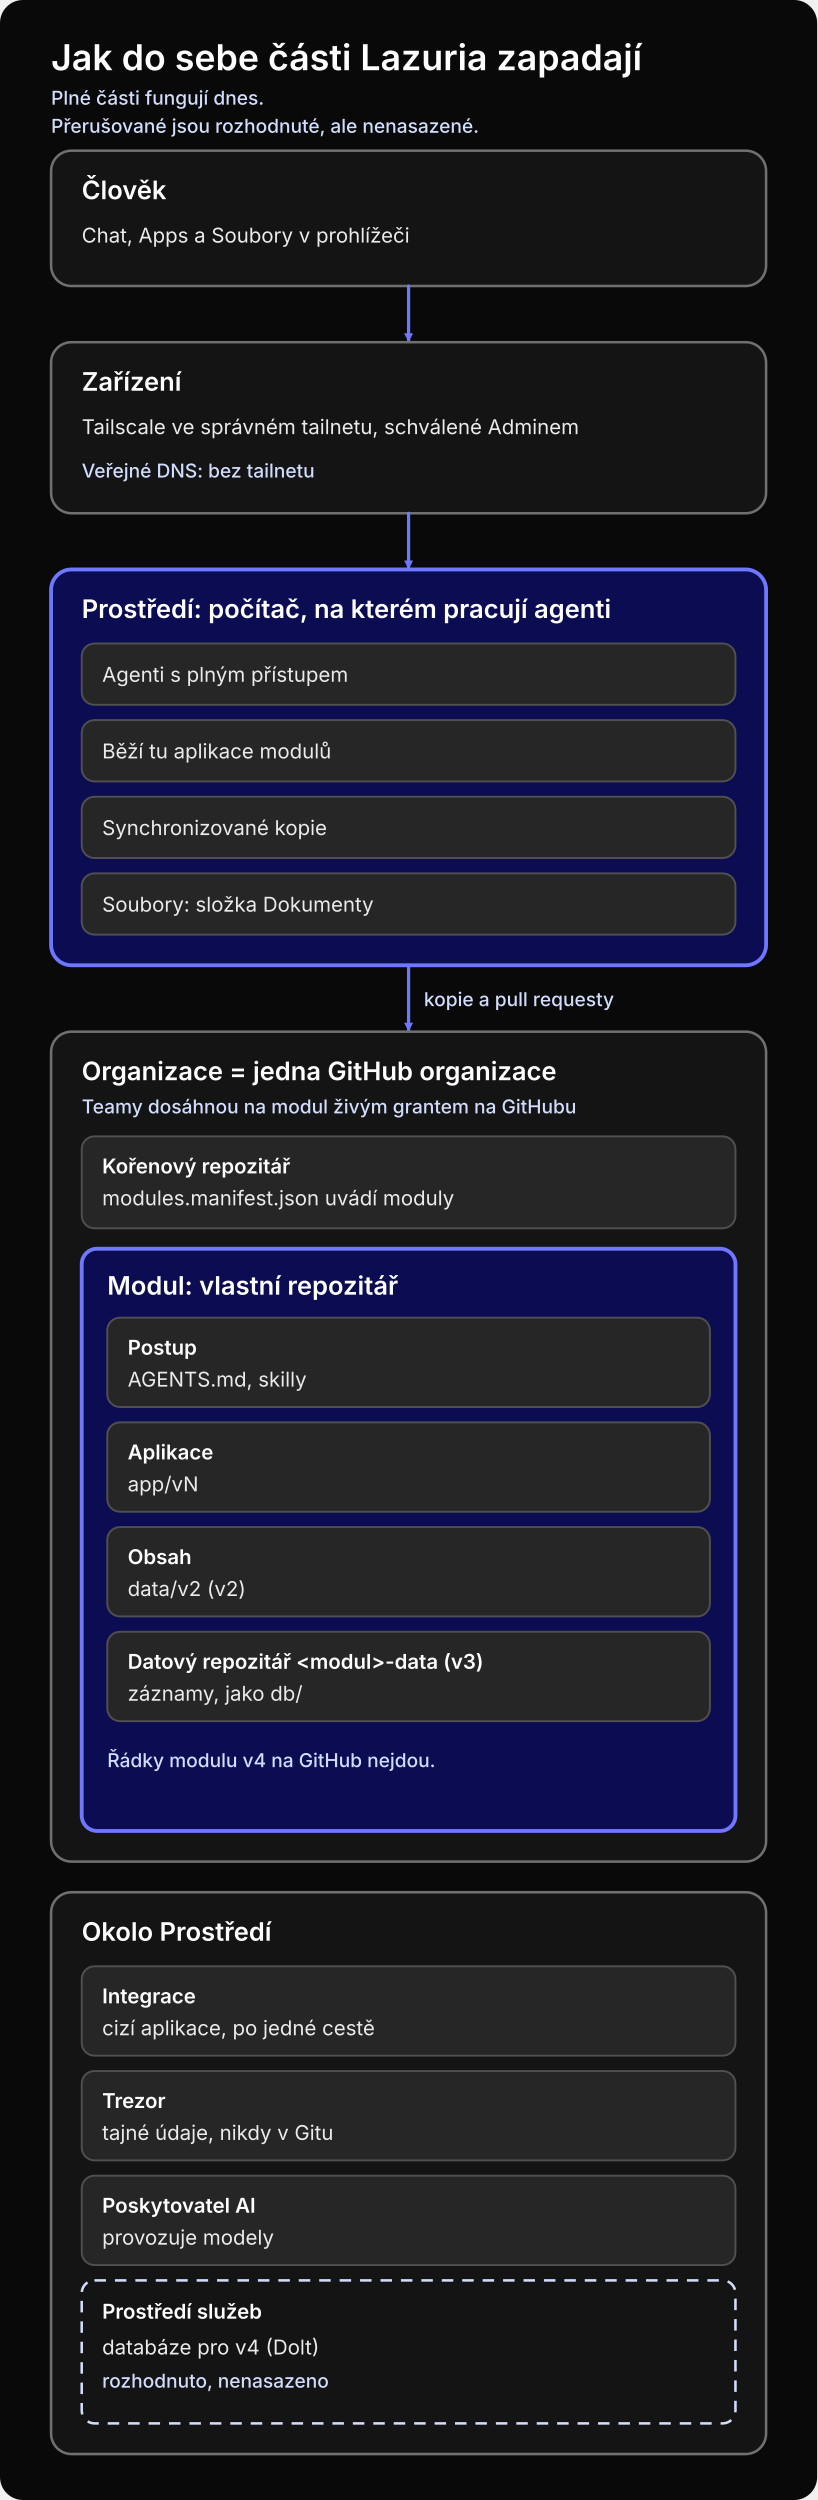
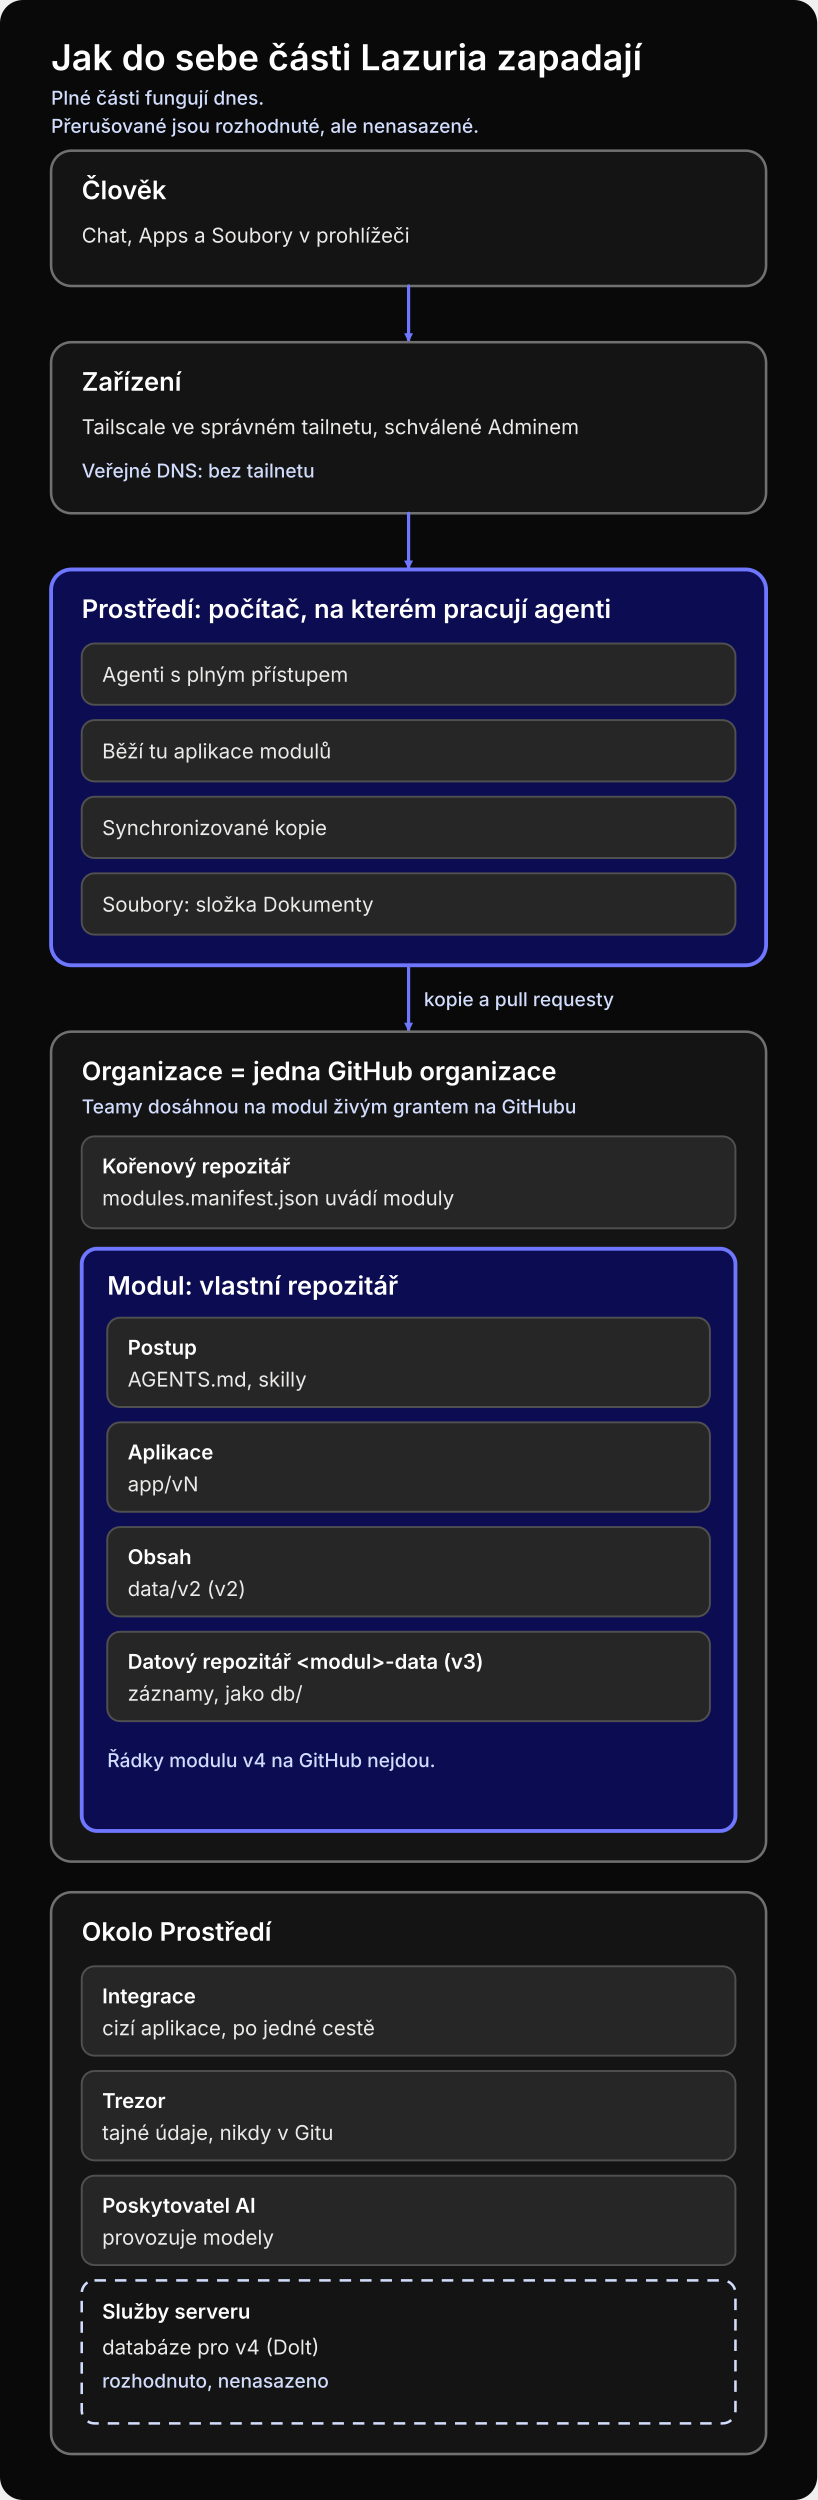
<svg xmlns="http://www.w3.org/2000/svg" width="640" height="1958" viewBox="0 0 640 1958" role="img" aria-labelledby="title description">
  <defs>
    <marker id="arrow" viewBox="0 0 9 9" refX="8" refY="4.5" markerWidth="9" markerHeight="9" markerUnits="userSpaceOnUse" orient="auto">
      <path d="M 1 1 L 8 4.5 L 1 8 z" fill="#6f77ff" />
    </marker>
    <marker id="arrowplanned" viewBox="0 0 9 9" refX="8" refY="4.5" markerWidth="9" markerHeight="9" markerUnits="userSpaceOnUse" orient="auto">
      <path d="M 1 1 L 8 4.5 L 1 8 z" fill="#d2ddfd" />
    </marker>
    <style>.bg{fill:#090909}.panel{fill:#141414;stroke:#707070;stroke-width:2}.focus{fill:#0c0c53;stroke:#6f77ff;stroke-width:3}.item{fill:#262626;stroke:#505050;stroke-width:1.5}.planned{fill:#141414;stroke:#d2ddfd;stroke-width:2;stroke-dasharray:9 7}.title{fill:#fff;font:600 28px Inter,Arial,sans-serif}.label{fill:#fff;font:600 20px Inter,Arial,sans-serif}.name{fill:#fff;font:600 16px Inter,Arial,sans-serif}.copy{fill:#ecebea;font:400 16px Inter,Arial,sans-serif}.note{fill:#d2ddfd;font:500 15px Inter,Arial,sans-serif}.flow{fill:none;stroke:#6f77ff;stroke-width:2.5;stroke-linecap:round;marker-end:url(#arrow)}.flowplanned{fill:none;stroke:#d2ddfd;stroke-width:2;stroke-dasharray:7 6;stroke-linecap:round;marker-end:url(#arrowplanned)}</style>
  </defs>
  <rect class="bg" width="640" height="1958" rx="18" />
  <text class="title" x="40" y="55">Jak do sebe části Lazuria zapadají</text>
  <text class="note" x="40" y="82">Plné části fungují dnes.</text>
  <text class="note" x="40" y="104">Přerušované jsou rozhodnuté, ale nenasazené.</text>
  <g data-node="person">
    <rect class="panel" x="40" y="118" width="560" height="106" rx="16" />
    <text class="label" x="64" y="156">Člověk</text>
    <text class="copy" x="64" y="190">Chat, Apps a Soubory v prohlížeči</text>
  </g>
  <path class="flow" d="M320 224 V268" />
  <g data-node="device">
    <rect class="panel" x="40" y="268" width="560" height="134" rx="16" />
    <text class="label" x="64" y="306">Zařízení</text>
    <text class="copy" x="64" y="340">Tailscale ve správném tailnetu, schválené Adminem</text>
    <text class="note" x="64" y="374">Veřejné DNS: bez tailnetu</text>
  </g>
  <path class="flow" d="M320 402 V446" />
  <g data-node="environment">
    <rect class="focus" x="40" y="446" width="560" height="310" rx="16" />
    <text class="label" x="64" y="484">Prostředí: počítač, na kterém pracují agenti</text>
    <rect class="item" x="64" y="504" width="512" height="48" rx="10" />
    <text class="copy" x="80" y="534">Agenti s plným přístupem</text>
    <rect class="item" x="64" y="564" width="512" height="48" rx="10" />
    <text class="copy" x="80" y="594">Běží tu aplikace modulů</text>
    <rect class="item" x="64" y="624" width="512" height="48" rx="10" />
    <text class="copy" x="80" y="654">Synchronizované kopie</text>
    <rect class="item" x="64" y="684" width="512" height="48" rx="10" />
    <text class="copy" x="80" y="714">Soubory: složka Dokumenty</text>
  </g>
  <path class="flow" d="M320 756 V808" />
  <text class="note" x="332" y="788">kopie a pull requesty</text>
  <g data-node="organization">
    <rect class="panel" x="40" y="808" width="560" height="650" rx="16" />
    <text class="label" x="64" y="846">Organizace = jedna GitHub organizace</text>
    <text class="note" x="64" y="872">Teamy dosáhnou na modul živým grantem na GitHubu</text>
    <rect class="item" x="64" y="890" width="512" height="72" rx="10" />
    <text class="name" x="80" y="919">Kořenový repozitář</text>
    <text class="copy" x="80" y="944">modules.manifest.json uvádí moduly</text>
    <rect class="focus" x="64" y="978" width="512" height="456" rx="12" />
    <text class="label" x="84" y="1014">Modul: vlastní repozitář</text>
    <rect class="item" x="84" y="1032" width="472" height="70" rx="10" />
    <text class="name" x="100" y="1061">Postup</text>
    <text class="copy" x="100" y="1086">AGENTS.md, skilly</text>
    <rect class="item" x="84" y="1114" width="472" height="70" rx="10" />
    <text class="name" x="100" y="1143">Aplikace</text>
    <text class="copy" x="100" y="1168">app/vN</text>
    <rect class="item" x="84" y="1196" width="472" height="70" rx="10" />
    <text class="name" x="100" y="1225">Obsah</text>
    <text class="copy" x="100" y="1250">data/v2 (v2)</text>
    <rect class="item" x="84" y="1278" width="472" height="70" rx="10" />
    <text class="name" x="100" y="1307">Datový repozitář &lt;modul&gt;-data (v3)</text>
    <text class="copy" x="100" y="1332">záznamy, jako db/</text>
    <text class="note" x="84" y="1384">Řádky modulu v4 na GitHub nejdou.</text>
  </g>
  <g data-node="around">
    <rect class="panel" x="40" y="1482" width="560" height="440" rx="16" />
    <text class="label" x="64" y="1520">Okolo Prostředí</text>
    <rect class="item" x="64" y="1540" width="512" height="70" rx="10" />
    <text class="name" x="80" y="1569">Integrace</text>
    <text class="copy" x="80" y="1594">cizí aplikace, po jedné cestě</text>
    <rect class="item" x="64" y="1622" width="512" height="70" rx="10" />
    <text class="name" x="80" y="1651">Trezor</text>
    <text class="copy" x="80" y="1676">tajné údaje, nikdy v Gitu</text>
    <rect class="item" x="64" y="1704" width="512" height="70" rx="10" />
    <text class="name" x="80" y="1733">Poskytovatel AI</text>
    <text class="copy" x="80" y="1758">provozuje modely</text>
    <rect class="planned" x="64" y="1786" width="512" height="112" rx="10" />
-     <text class="name" x="80" y="1816">Prostředí služeb</text>
+     <text class="name" x="80" y="1816">Služby serveru</text>
    <text class="copy" x="80" y="1844">databáze pro v4 (Dolt)</text>
    <text class="note" x="80" y="1870">rozhodnuto, nenasazeno</text>
  </g>
</svg>
